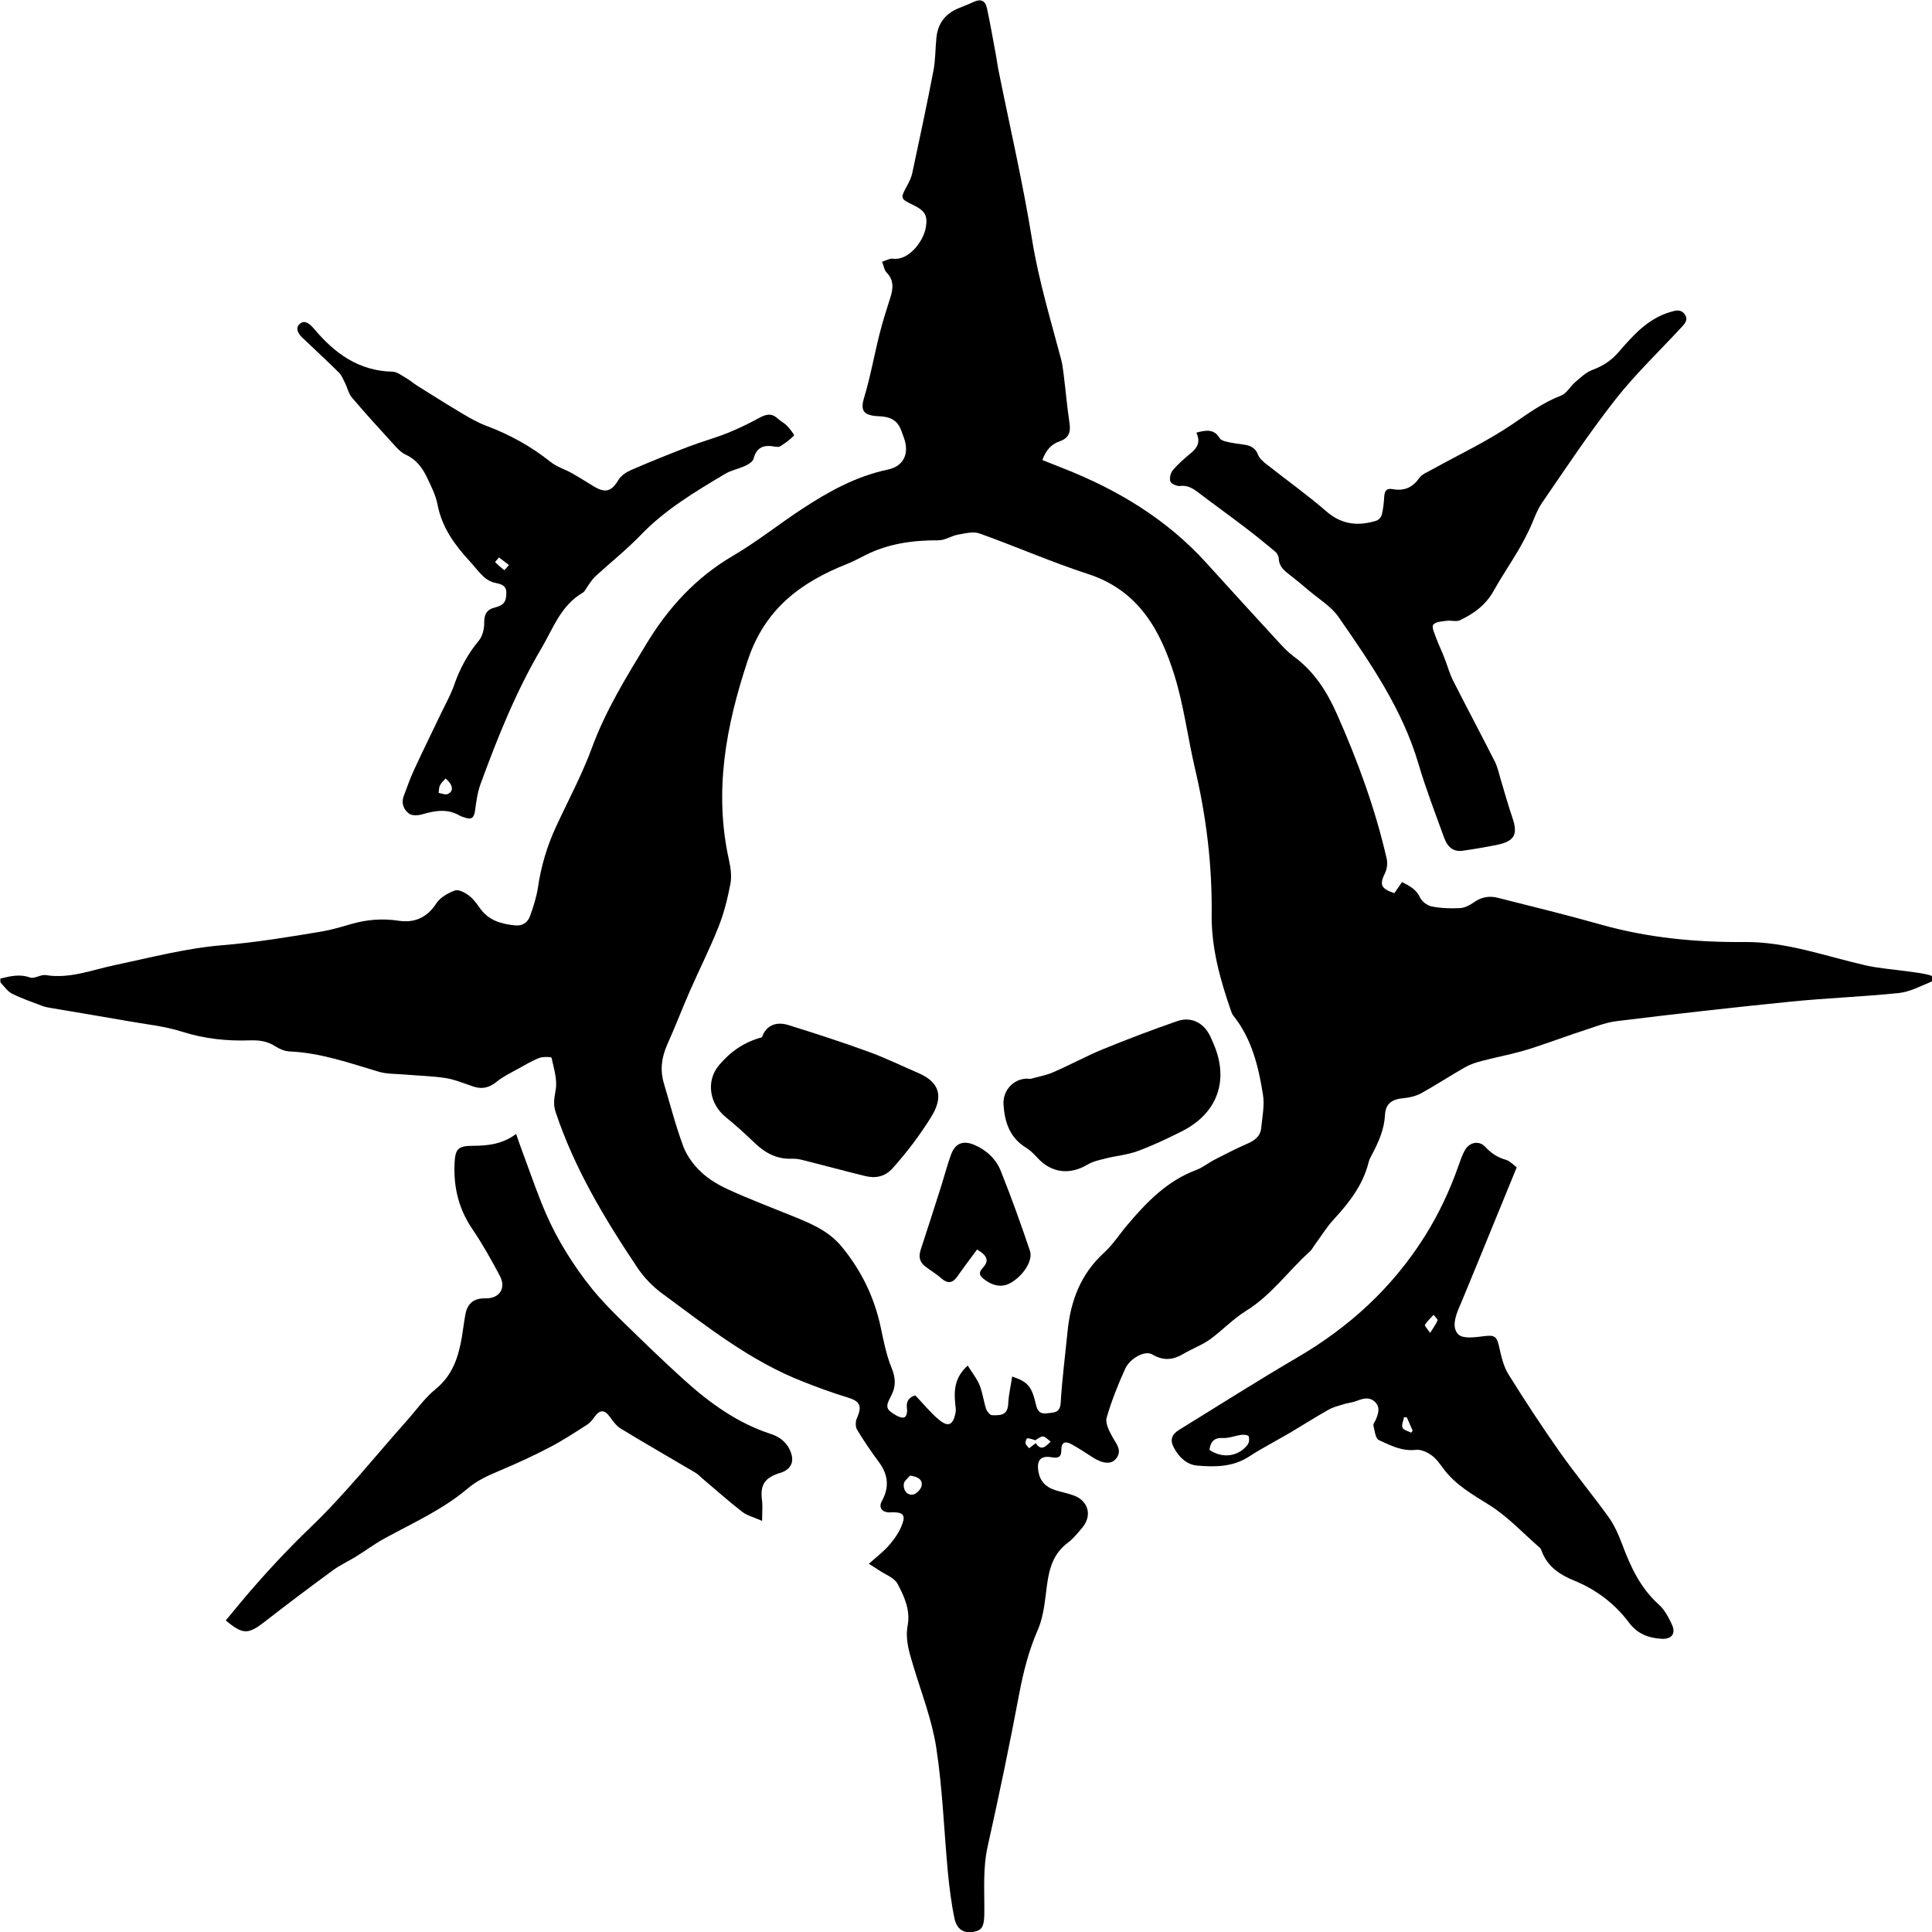
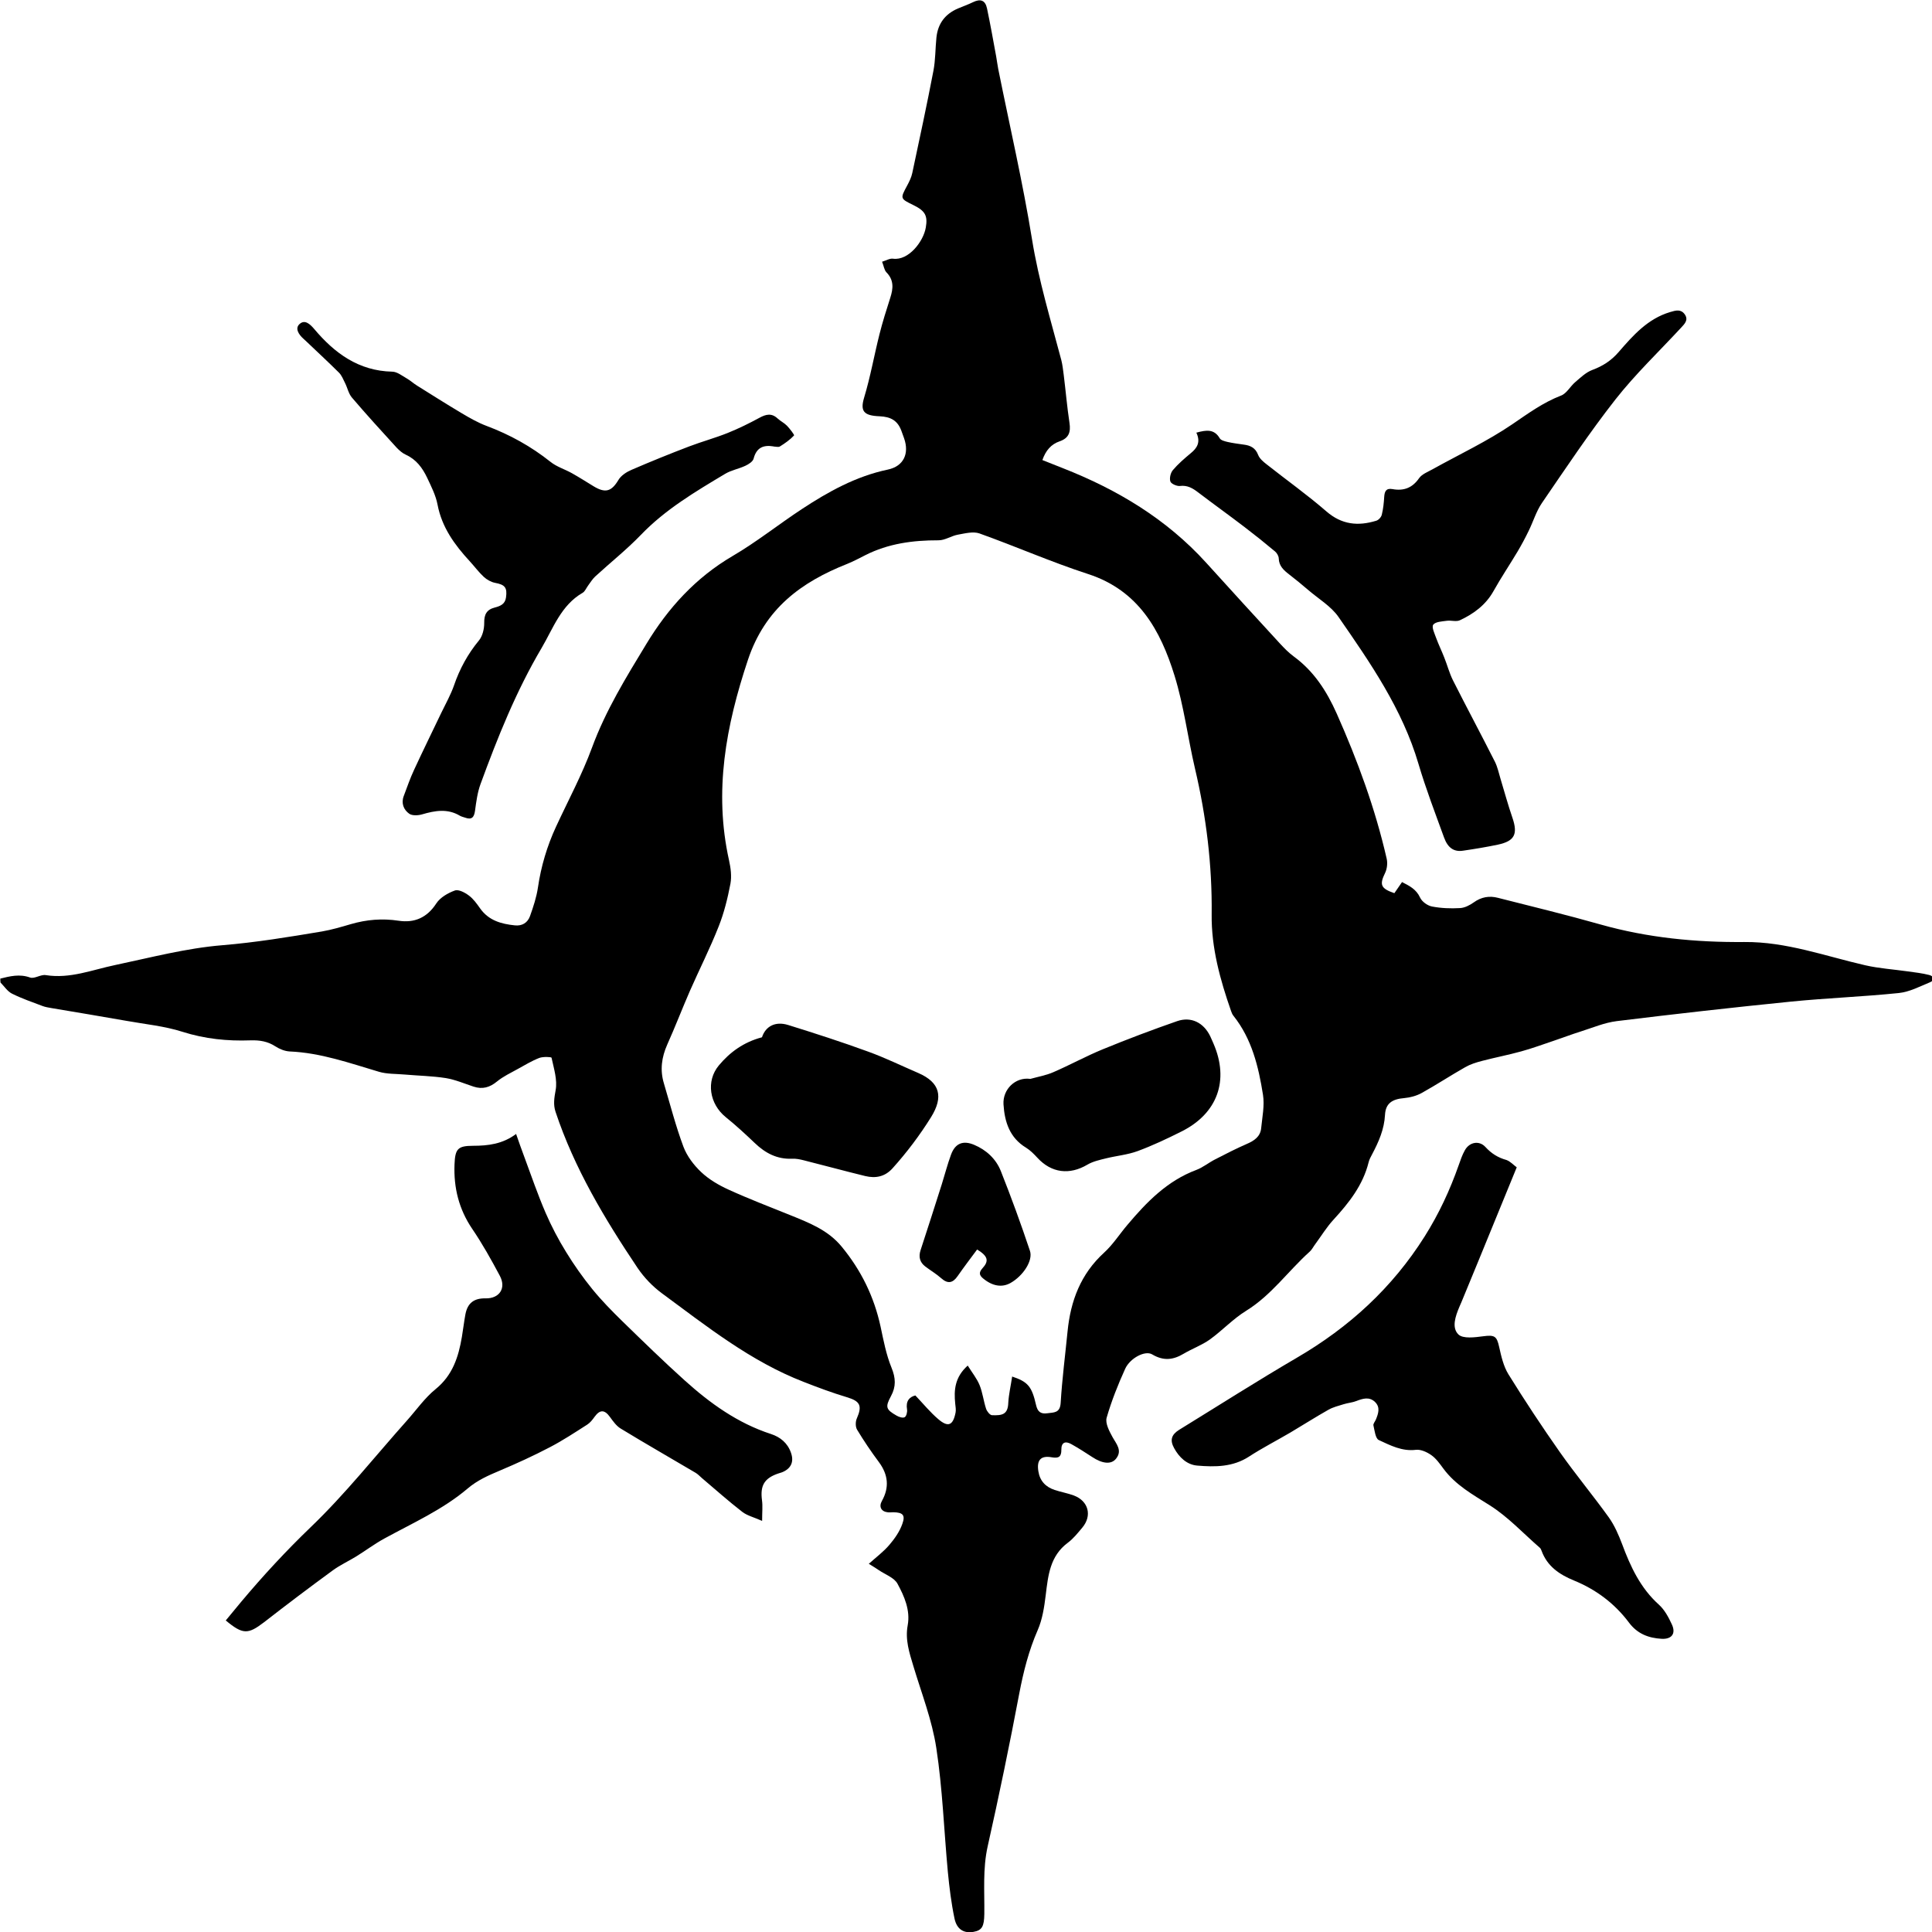
- <svg xmlns="http://www.w3.org/2000/svg" version="1.1" width="300" height="300" viewBox="0 0 300 300">
-   <path d="M0 151.969c1.538-0.384 3.038-0.769 4.678-0.178 0.684 0.234 1.65-0.506 2.428-0.375 3.778 0.6 7.209-0.825 10.781-1.566 5.522-1.162 11.025-2.616 16.613-3.075 5.222-0.431 10.341-1.275 15.487-2.137 1.519-0.263 3.009-0.703 4.509-1.144 2.428-0.703 4.856-0.909 7.388-0.525 2.456 0.375 4.425-0.459 5.869-2.691 0.6-0.919 1.8-1.613 2.869-1.997 0.572-0.216 1.566 0.309 2.175 0.769 0.703 0.516 1.247 1.284 1.763 2.016 1.331 1.875 3.272 2.409 5.391 2.625 1.144 0.122 1.978-0.422 2.344-1.425 0.516-1.444 1.013-2.944 1.237-4.463 0.478-3.281 1.416-6.412 2.803-9.422 1.894-4.097 4.050-8.091 5.597-12.309 2.119-5.756 5.287-10.894 8.428-16.069 3.375-5.578 7.65-10.294 13.388-13.659 3.722-2.175 7.116-4.894 10.734-7.275 4.134-2.719 8.428-5.109 13.369-6.15 2.475-0.516 3.375-2.494 2.531-4.875-0.141-0.403-0.281-0.797-0.431-1.191-0.591-1.566-1.659-2.138-3.356-2.213-2.475-0.094-3.056-0.787-2.409-2.916 0.975-3.225 1.556-6.563 2.381-9.834 0.478-1.903 1.078-3.787 1.678-5.663 0.459-1.425 0.581-2.728-0.591-3.928-0.356-0.366-0.422-1.003-0.684-1.659 0.656-0.197 1.209-0.544 1.697-0.469 2.428 0.328 4.734-2.691 5.091-4.847 0.319-1.828-0.103-2.578-1.894-3.459-2.109-1.031-2.091-1.022-1.003-3.047 0.328-0.609 0.656-1.275 0.797-1.95 1.125-5.288 2.269-10.566 3.281-15.863 0.328-1.697 0.291-3.459 0.469-5.184 0.225-2.156 1.35-3.656 3.356-4.509 0.778-0.328 1.575-0.609 2.325-0.975 1.162-0.563 1.903-0.309 2.175 0.975 0.525 2.484 0.966 4.978 1.425 7.472 0.122 0.647 0.188 1.303 0.319 1.941 1.772 8.822 3.816 17.606 5.25 26.475 1.031 6.375 2.897 12.497 4.537 18.694 0.197 0.769 0.281 1.575 0.384 2.362 0.309 2.475 0.516 4.95 0.891 7.416 0.216 1.425-0.094 2.362-1.538 2.859-1.322 0.45-2.156 1.434-2.672 2.906 1.097 0.431 2.128 0.844 3.169 1.256 8.475 3.328 16.106 7.894 22.284 14.709 3.787 4.181 7.584 8.344 11.409 12.497 0.675 0.731 1.369 1.444 2.156 2.025 3.141 2.297 5.128 5.381 6.694 8.897 3.234 7.275 5.962 14.709 7.744 22.481 0.169 0.703 0.075 1.613-0.244 2.259-0.881 1.809-0.694 2.4 1.444 3.131 0.366-0.525 0.75-1.097 1.191-1.725 1.153 0.591 2.203 1.106 2.803 2.409 0.291 0.637 1.153 1.256 1.856 1.387 1.416 0.272 2.906 0.328 4.35 0.244 0.731-0.037 1.519-0.45 2.138-0.891 1.162-0.834 2.409-1.050 3.741-0.703 5.316 1.35 10.659 2.644 15.947 4.144 7.303 2.063 14.766 2.784 22.322 2.719 6.506-0.056 12.544 2.184 18.759 3.609 2.175 0.497 4.425 0.638 6.647 0.956 1.106 0.15 2.222 0.281 3.291 0.553 0.741 0.188 0.956 0.787 0.141 1.125-1.584 0.656-3.197 1.509-4.856 1.678-5.569 0.572-11.166 0.778-16.734 1.331-9.028 0.909-18.038 1.922-27.038 3.028-1.922 0.234-3.778 1.031-5.644 1.622-1.387 0.431-2.738 0.956-4.116 1.416-1.697 0.563-3.366 1.191-5.081 1.659-2.025 0.562-4.097 0.956-6.131 1.491-0.891 0.234-1.8 0.516-2.597 0.975-2.278 1.294-4.472 2.738-6.769 4.013-0.787 0.431-1.762 0.694-2.672 0.778-1.856 0.15-2.906 0.797-3 2.597-0.122 2.259-0.975 4.181-1.988 6.103-0.216 0.412-0.459 0.834-0.562 1.284-0.881 3.544-3.047 6.281-5.456 8.906-1.069 1.162-1.903 2.541-2.85 3.825-0.281 0.375-0.497 0.825-0.834 1.125-3.338 3-5.953 6.769-9.872 9.188-2.025 1.247-3.694 3.056-5.644 4.463-1.238 0.881-2.728 1.416-4.059 2.203-1.631 0.975-3.131 1.153-4.894 0.103-1.106-0.656-3.431 0.591-4.181 2.222-1.125 2.475-2.138 5.025-2.887 7.622-0.234 0.844 0.403 2.063 0.891 2.953 0.609 1.116 1.603 2.119 0.562 3.412-0.75 0.928-2.128 0.769-3.694-0.272-1.059-0.694-2.128-1.378-3.234-1.997-0.928-0.525-1.575-0.291-1.556 0.881 0.009 1.078-0.412 1.35-1.481 1.162-1.716-0.309-2.362 0.431-2.091 2.156 0.234 1.509 1.125 2.447 2.541 2.916 0.975 0.328 2.016 0.497 2.981 0.862 2.278 0.862 2.859 3.141 1.294 4.997-0.694 0.825-1.387 1.706-2.25 2.344-2.766 2.062-3.047 5.072-3.422 8.128-0.225 1.847-0.516 3.769-1.247 5.437-1.387 3.178-2.213 6.45-2.859 9.834-1.491 7.931-3.141 15.834-4.903 23.719-0.787 3.516-0.478 7.012-0.525 10.528-0.028 1.922-0.356 2.531-1.669 2.766-1.491 0.263-2.597-0.356-2.963-2.081-0.497-2.381-0.797-4.809-1.031-7.228-0.6-6.413-0.816-12.881-1.791-19.238-0.656-4.322-2.297-8.503-3.563-12.722-0.628-2.081-1.294-4.087-0.881-6.328 0.431-2.344-0.525-4.509-1.584-6.459-0.516-0.956-1.922-1.434-2.916-2.119-0.459-0.319-0.938-0.6-1.538-0.975 1.153-1.031 2.297-1.884 3.197-2.944 0.825-0.966 1.603-2.081 2.016-3.272 0.497-1.378 0.047-1.762-1.416-1.791-0.281 0-0.563 0.047-0.844 0.009-1.031-0.103-1.425-0.872-0.919-1.762 1.181-2.109 0.975-4.088-0.469-6.037-1.2-1.622-2.344-3.291-3.384-5.025-0.272-0.45-0.262-1.275-0.037-1.762 0.863-1.969 0.506-2.672-1.537-3.281-2.278-0.684-4.519-1.519-6.741-2.391-8.203-3.178-15-8.597-21.975-13.734-1.444-1.069-2.784-2.447-3.787-3.938-5.109-7.622-9.825-15.469-12.75-24.263-0.375-1.144-0.197-2.166 0.019-3.366 0.291-1.584-0.281-3.366-0.637-5.025-0.019-0.131-1.331-0.197-1.922 0.038-1.153 0.45-2.231 1.106-3.319 1.706-1.097 0.609-2.259 1.153-3.225 1.941-1.125 0.928-2.259 1.256-3.647 0.797-1.425-0.469-2.831-1.078-4.303-1.322-2.109-0.328-4.275-0.366-6.413-0.553-1.341-0.122-2.728-0.056-3.984-0.431-4.556-1.35-9.028-2.944-13.837-3.15-0.75-0.037-1.575-0.366-2.222-0.787-1.209-0.787-2.456-0.984-3.881-0.938-3.581 0.131-7.088-0.225-10.566-1.331-2.784-0.891-5.775-1.172-8.681-1.697-3.881-0.684-7.781-1.331-11.672-1.987-0.459-0.084-0.928-0.15-1.369-0.319-1.603-0.609-3.234-1.162-4.763-1.931-0.694-0.356-1.181-1.125-1.762-1.716-0.028-0.225-0.028-0.413-0.028-0.6zM157.144 213.741c2.456 0.816 3.075 1.528 3.731 4.416 0.234 1.031 0.703 1.444 1.753 1.294 1.013-0.141 1.978-0.009 2.072-1.613 0.225-3.703 0.703-7.387 1.069-11.091 0.469-4.744 2.034-8.916 5.672-12.234 1.378-1.256 2.409-2.888 3.628-4.322 2.991-3.544 6.178-6.834 10.688-8.522 1.031-0.384 1.941-1.144 2.944-1.65 1.622-0.834 3.244-1.669 4.903-2.391 1.162-0.497 2.109-1.144 2.231-2.456 0.169-1.716 0.544-3.506 0.281-5.175-0.694-4.369-1.725-8.672-4.584-12.262-0.178-0.216-0.281-0.478-0.375-0.75-1.697-4.856-3.075-9.834-3.009-14.991 0.084-7.669-0.834-15.188-2.588-22.641-1.125-4.8-1.725-9.741-3.178-14.437-2.184-7.059-5.597-13.237-13.416-15.778-5.709-1.856-11.222-4.284-16.884-6.309-0.975-0.337-2.25 0-3.356 0.197-1.022 0.187-1.997 0.881-3 0.872-3.966-0.009-7.781 0.497-11.353 2.306-0.919 0.469-1.838 0.956-2.784 1.341-7.2 2.85-12.788 6.956-15.45 14.916-3.422 10.256-5.316 20.428-2.934 31.134 0.263 1.181 0.431 2.475 0.216 3.628-0.431 2.25-0.984 4.519-1.828 6.638-1.341 3.403-3 6.675-4.472 10.022-1.2 2.756-2.278 5.569-3.506 8.306-0.881 1.978-1.153 3.966-0.525 6.037 0.975 3.281 1.837 6.628 3.028 9.825 0.553 1.472 1.613 2.869 2.766 3.956 1.209 1.144 2.728 2.025 4.247 2.719 3.122 1.425 6.319 2.644 9.497 3.928 2.963 1.2 5.934 2.325 8.072 4.931 3.028 3.675 5.034 7.781 6.037 12.422 0.459 2.156 0.872 4.35 1.697 6.366 0.656 1.603 0.722 2.934-0.084 4.416-0.919 1.697-0.787 2.081 0.872 3.028 0.366 0.216 0.975 0.412 1.256 0.244 0.272-0.15 0.431-0.816 0.366-1.209-0.216-1.303 0.366-1.941 1.294-2.166 1.256 1.322 2.306 2.616 3.553 3.675 1.537 1.322 2.297 0.984 2.691-1.022 0.084-0.431-0.009-0.919-0.056-1.378-0.216-2.109-0.075-4.106 1.941-5.916 0.694 1.116 1.434 2.025 1.847 3.047 0.469 1.162 0.609 2.456 1.003 3.656 0.131 0.403 0.591 0.984 0.919 1.003 1.556 0.056 2.475-0.075 2.531-1.95 0.075-1.294 0.384-2.597 0.6-4.050zM141.309 229.134c-0.338 0.422-0.909 0.816-0.966 1.275-0.103 0.919 0.422 1.772 1.388 1.678 0.516-0.047 1.284-0.834 1.378-1.378 0.169-0.909-0.525-1.416-1.8-1.575zM160.791 223.641c-0.469-0.131-0.872-0.291-1.275-0.309-0.094 0-0.319 0.516-0.272 0.769 0.047 0.272 0.338 0.497 0.553 0.787 0.366-0.281 0.656-0.506 1.031-0.797 0.909 1.35 1.575 0.431 2.316-0.216-1.172-1.050-1.172-1.050-2.362-0.234z" />
-   <path d="M35.072 251.606c0.825-1.003 1.584-1.931 2.363-2.859 3.413-4.069 6.994-7.941 10.837-11.634 5.344-5.128 9.975-10.988 14.916-16.528 1.472-1.65 2.766-3.516 4.463-4.894 2.634-2.138 3.544-4.987 4.069-8.091 0.197-1.153 0.328-2.325 0.544-3.488 0.328-1.772 1.331-2.541 3.15-2.503 2.128 0.038 3.225-1.575 2.203-3.497-1.322-2.484-2.709-4.969-4.284-7.284-2.072-3.056-2.897-6.375-2.756-10.013 0.094-2.438 0.516-2.887 2.869-2.897 2.344 0 4.603-0.272 6.694-1.838 0.459 1.303 0.844 2.438 1.275 3.562 1.078 2.906 2.081 5.85 3.309 8.691 0.909 2.109 1.987 4.144 3.187 6.094 1.228 1.997 2.588 3.938 4.069 5.756 1.444 1.772 3.056 3.412 4.697 5.016 3.169 3.084 6.328 6.169 9.609 9.122 3.966 3.581 8.269 6.675 13.434 8.353 1.434 0.469 2.569 1.387 3.094 2.887 0.516 1.425 0.019 2.494-1.378 3.056-0.216 0.084-0.45 0.131-0.675 0.216-2.109 0.741-2.737 1.884-2.438 4.134 0.122 0.891 0.019 1.809 0.019 3.197-1.294-0.572-2.316-0.816-3.075-1.397-2.156-1.669-4.191-3.488-6.272-5.25-0.319-0.272-0.609-0.6-0.975-0.816-3.881-2.297-7.791-4.528-11.634-6.872-0.684-0.412-1.2-1.153-1.678-1.809-0.834-1.153-1.556-1.162-2.391-0.009-0.319 0.45-0.684 0.919-1.144 1.209-1.894 1.209-3.778 2.456-5.775 3.497-2.541 1.331-5.166 2.531-7.809 3.647-1.781 0.75-3.469 1.491-4.987 2.784-3.862 3.272-8.494 5.334-12.9 7.744-1.519 0.825-2.906 1.875-4.378 2.784-1.2 0.741-2.494 1.331-3.628 2.156-3.6 2.634-7.163 5.316-10.687 8.063-2.494 1.903-3.291 1.95-5.963-0.281z" />
-   <path d="M185.775 67.181c1.519-0.412 2.756-0.609 3.628 0.881 0.188 0.319 0.778 0.459 1.209 0.563 0.825 0.188 1.669 0.291 2.503 0.412 1.050 0.131 1.828 0.497 2.25 1.603 0.216 0.563 0.787 1.050 1.294 1.444 3.094 2.447 6.328 4.744 9.309 7.331 2.391 2.072 4.922 2.306 7.734 1.444 0.366-0.103 0.778-0.563 0.863-0.938 0.225-0.909 0.319-1.847 0.375-2.775 0.056-0.834 0.291-1.378 1.275-1.2 1.744 0.319 3.084-0.169 4.144-1.697 0.45-0.638 1.35-0.966 2.081-1.378 4.144-2.306 8.475-4.331 12.375-6.984 2.456-1.669 4.781-3.384 7.584-4.462 0.872-0.328 1.425-1.434 2.203-2.091 0.825-0.703 1.659-1.519 2.644-1.884 1.631-0.609 2.916-1.425 4.097-2.784 2.231-2.578 4.519-5.184 8.016-6.216 0.881-0.262 1.659-0.478 2.259 0.375 0.6 0.872-0.038 1.472-0.591 2.072-3.422 3.694-7.087 7.191-10.181 11.128-4.059 5.175-7.706 10.669-11.428 16.097-0.881 1.294-1.341 2.878-2.044 4.303-0.525 1.097-1.106 2.166-1.725 3.216-1.228 2.063-2.569 4.050-3.731 6.131-1.209 2.166-3.075 3.534-5.222 4.538-0.562 0.272-1.369-0.009-2.034 0.084-0.741 0.103-1.762 0.141-2.109 0.609-0.281 0.384 0.216 1.388 0.459 2.081 0.375 1.022 0.863 2.016 1.256 3.028 0.469 1.163 0.787 2.409 1.35 3.534 2.138 4.237 4.378 8.409 6.516 12.647 0.412 0.825 0.6 1.763 0.872 2.663 0.609 2.016 1.162 4.050 1.847 6.038 0.862 2.531 0.338 3.609-2.259 4.162-1.791 0.375-3.6 0.675-5.409 0.938-1.397 0.216-2.362-0.412-2.953-2.044-1.378-3.797-2.831-7.575-3.975-11.447-2.503-8.503-7.463-15.656-12.413-22.8-1.162-1.678-3.122-2.822-4.716-4.2-0.966-0.825-1.941-1.631-2.953-2.409-0.834-0.647-1.575-1.294-1.612-2.484-0.009-0.366-0.281-0.834-0.572-1.078-1.556-1.294-3.122-2.569-4.734-3.788-2.391-1.828-4.838-3.581-7.228-5.4-0.844-0.647-1.659-1.125-2.813-0.984-0.478 0.056-1.35-0.328-1.481-0.694-0.169-0.506 0.028-1.341 0.384-1.763 0.816-0.966 1.791-1.8 2.766-2.616 1.031-0.825 1.566-1.753 0.891-3.188z" />
-   <path d="M235.519 181.256c-1.997 4.894-3.956 9.656-5.906 14.428-0.891 2.175-1.791 4.341-2.681 6.506-0.103 0.262-0.234 0.516-0.338 0.778-0.6 1.425-1.209 3.197-0.131 4.247 0.722 0.694 2.55 0.45 3.834 0.281 1.791-0.234 2.119-0.038 2.494 1.669 0.319 1.444 0.675 2.991 1.434 4.228 2.55 4.106 5.213 8.147 7.988 12.094 2.428 3.45 5.137 6.703 7.603 10.134 0.881 1.238 1.519 2.709 2.063 4.144 1.303 3.516 2.85 6.834 5.719 9.412 0.872 0.787 1.491 1.941 1.997 3.038 0.684 1.444-0.009 2.344-1.575 2.259-2.063-0.122-3.778-0.778-5.091-2.541-2.213-2.953-5.109-5.119-8.531-6.516-2.259-0.928-4.144-2.203-5.025-4.613-0.056-0.178-0.15-0.366-0.281-0.478-2.569-2.231-4.922-4.791-7.762-6.581-2.644-1.669-5.316-3.141-7.209-5.709-0.553-0.75-1.125-1.566-1.875-2.091-0.675-0.469-1.622-0.909-2.391-0.816-2.156 0.262-3.966-0.694-5.756-1.519-0.525-0.244-0.647-1.472-0.834-2.278-0.056-0.244 0.244-0.591 0.375-0.891 0.384-0.938 0.731-1.922-0.141-2.756-0.891-0.844-1.894-0.516-2.897-0.131-0.628 0.244-1.331 0.291-1.978 0.497-0.787 0.244-1.622 0.45-2.325 0.844-1.997 1.125-3.928 2.363-5.906 3.534-2.138 1.256-4.369 2.4-6.45 3.75-2.503 1.631-5.269 1.631-8.034 1.397-1.603-0.131-2.813-1.275-3.591-2.709-0.684-1.238-0.431-2.091 0.787-2.85 6.084-3.741 12.103-7.584 18.281-11.194 8.119-4.734 14.803-10.847 19.838-18.834 2.203-3.497 3.909-7.162 5.269-11.025 0.281-0.797 0.553-1.613 0.966-2.344 0.703-1.284 2.222-1.575 3.197-0.516 0.928 1.013 1.95 1.659 3.281 2.025 0.609 0.225 1.162 0.844 1.575 1.125zM187.8 225.131c1.987 1.397 4.556 1.059 5.944-0.825 0.234-0.319 0.281-0.909 0.15-1.275-0.075-0.197-0.741-0.281-1.106-0.234-0.975 0.131-1.941 0.544-2.897 0.497-1.444-0.075-1.922 0.647-2.091 1.838zM222.066 206.981c0.525-0.862 0.938-1.369 1.144-1.95 0.075-0.188-0.384-0.562-0.609-0.862-0.459 0.506-0.975 0.975-1.341 1.556-0.084 0.122 0.356 0.591 0.816 1.256zM218.447 220.087c-0.141-0.009-0.281-0.028-0.431-0.028-0.103 0.553-0.413 1.2-0.234 1.631 0.15 0.375 0.872 0.525 1.341 0.778 0.084-0.103 0.15-0.197 0.234-0.309-0.309-0.694-0.6-1.387-0.909-2.081z" />
-   <path d="M120.122 69.319c-1.622-0.272-2.672 0.216-3.103 1.903-0.122 0.459-0.778 0.872-1.284 1.106-1.013 0.478-2.175 0.675-3.131 1.247-4.641 2.775-9.281 5.522-13.097 9.488-2.213 2.297-4.734 4.294-7.088 6.459-0.431 0.403-0.75 0.928-1.106 1.416-0.281 0.375-0.469 0.891-0.834 1.106-3.366 1.941-4.566 5.494-6.375 8.569-3.956 6.694-6.834 13.884-9.497 21.159-0.469 1.294-0.656 2.719-0.844 4.106-0.141 1.059-0.525 1.463-1.566 1.078-0.263-0.094-0.553-0.15-0.787-0.291-1.922-1.144-3.862-0.797-5.85-0.216-0.628 0.187-1.556 0.234-2.016-0.094-0.862-0.609-1.284-1.631-0.844-2.766 0.516-1.369 0.984-2.737 1.603-4.059 1.378-2.981 2.831-5.934 4.247-8.897 0.675-1.397 1.444-2.756 1.95-4.209 0.881-2.569 2.138-4.875 3.872-6.975 0.563-0.684 0.825-1.8 0.816-2.719-0.019-1.303 0.366-2.063 1.631-2.391 0.834-0.216 1.613-0.506 1.753-1.566 0.216-1.537-0.169-1.987-1.697-2.269-0.628-0.122-1.284-0.497-1.753-0.928-0.787-0.731-1.434-1.612-2.166-2.409-2.353-2.55-4.341-5.269-5.016-8.812-0.272-1.444-0.984-2.831-1.622-4.191-0.722-1.509-1.678-2.813-3.281-3.544-0.544-0.244-1.031-0.675-1.444-1.106-2.344-2.569-4.697-5.137-6.956-7.791-0.516-0.609-0.684-1.509-1.059-2.25-0.281-0.563-0.525-1.209-0.966-1.631-1.631-1.622-3.328-3.187-4.997-4.781-0.178-0.169-0.337-0.319-0.516-0.478-0.722-0.647-1.341-1.603-0.572-2.278 0.788-0.703 1.566-0.047 2.278 0.797 3.15 3.741 6.891 6.497 12.094 6.609 0.769 0.009 1.538 0.637 2.259 1.050 0.563 0.319 1.050 0.778 1.613 1.125 2.297 1.434 4.584 2.887 6.919 4.275 1.247 0.741 2.522 1.472 3.872 1.978 3.6 1.35 6.891 3.169 9.909 5.569 0.966 0.778 2.231 1.153 3.338 1.772 1.144 0.647 2.259 1.35 3.375 2.034 1.838 1.116 2.784 0.787 3.844-0.984 0.403-0.684 1.247-1.237 2.016-1.566 2.963-1.284 5.962-2.494 8.981-3.647 1.969-0.75 4.013-1.303 5.981-2.091 1.697-0.684 3.337-1.491 4.941-2.363 1.022-0.553 1.884-0.741 2.803 0.122 0.45 0.412 1.022 0.684 1.444 1.116 0.45 0.469 1.191 1.434 1.106 1.519-0.638 0.675-1.425 1.228-2.213 1.716-0.272 0.131-0.675 0-0.966 0zM69.188 120.881c-0.291 0.338-0.656 0.656-0.862 1.059-0.178 0.337-0.15 0.778-0.225 1.181 0.459 0.075 1.003 0.328 1.378 0.188 1.012-0.403 0.919-1.416-0.291-2.428zM77.466 86.559c-0.197 0.244-0.403 0.478-0.6 0.731 0.469 0.422 0.928 0.862 1.444 1.237 0.037 0.019 0.469-0.506 0.722-0.788-0.516-0.403-1.031-0.787-1.566-1.181z" />
-   <path d="M118.322 161.063c0.553-1.697 2.063-2.522 4.059-1.903 4.163 1.294 8.316 2.634 12.422 4.134 2.644 0.956 5.184 2.203 7.781 3.319 3.403 1.472 3.938 3.722 1.988 6.862-1.763 2.831-3.75 5.456-5.981 7.941-1.191 1.322-2.644 1.584-4.237 1.2-3.197-0.778-6.366-1.65-9.553-2.447-0.591-0.15-1.2-0.272-1.8-0.244-2.325 0.103-4.162-0.863-5.803-2.438-1.463-1.397-2.953-2.766-4.519-4.031-2.503-2.034-3.094-5.569-1.059-8.016 1.725-2.072 3.881-3.628 6.694-4.369z" />
-   <path d="M159.947 167.541c1.209-0.338 2.475-0.553 3.609-1.050 2.588-1.116 5.063-2.484 7.669-3.553 3.816-1.566 7.688-3.028 11.569-4.378 2.175-0.75 4.106 0.244 5.119 2.325 0.187 0.375 0.338 0.778 0.516 1.162 2.475 5.709 0.628 10.856-4.969 13.65-2.222 1.116-4.481 2.184-6.816 3.047-1.556 0.572-3.272 0.722-4.903 1.125-0.984 0.244-2.025 0.469-2.887 0.975-2.784 1.65-5.588 1.303-7.762-1.059-0.544-0.591-1.116-1.172-1.772-1.575-2.541-1.537-3.328-4.012-3.497-6.722-0.141-2.353 1.856-4.256 4.116-3.966z" />
-   <path d="M151.725 194.025c-1.050 1.416-2.072 2.756-3.028 4.134-0.75 1.078-1.519 1.238-2.541 0.328-0.769-0.684-1.669-1.209-2.494-1.838-0.834-0.647-1.050-1.481-0.722-2.503 1.116-3.422 2.222-6.844 3.309-10.284 0.478-1.519 0.872-3.075 1.425-4.566 0.647-1.762 1.856-2.259 3.591-1.528 1.894 0.797 3.384 2.184 4.134 4.050 1.631 4.087 3.131 8.241 4.528 12.403 0.516 1.528-1.059 3.891-3.009 4.997-1.331 0.75-2.831 0.497-4.284-0.722-0.572-0.478-0.656-0.909-0.103-1.528 1.078-1.172 0.891-1.903-0.797-2.944z" />
+ <svg xmlns="http://www.w3.org/2000/svg" xml:space="preserve" fill-rule="evenodd" stroke-linejoin="round" stroke-miterlimit="2" clip-rule="evenodd" viewBox="0 0 300 300">
+   <path fill-rule="nonzero" d="M0 151.969c1.538-.384 3.038-.769 4.678-.178.684.234 1.65-.506 2.428-.375 3.778.6 7.209-.825 10.781-1.566 5.522-1.162 11.025-2.616 16.613-3.075 5.222-.431 10.341-1.275 15.487-2.137 1.519-.263 3.009-.703 4.509-1.144 2.428-.703 4.856-.909 7.388-.525 2.456.375 4.425-.459 5.869-2.691.6-.919 1.8-1.613 2.869-1.997.572-.216 1.566.309 2.175.769.703.516 1.247 1.284 1.763 2.016 1.331 1.875 3.272 2.409 5.391 2.625 1.144.122 1.978-.422 2.344-1.425.516-1.444 1.013-2.944 1.237-4.463a34.1 34.1 0 0 1 2.803-9.422c1.894-4.097 4.05-8.091 5.597-12.309 2.119-5.756 5.287-10.894 8.428-16.069 3.375-5.578 7.65-10.294 13.388-13.659 3.722-2.175 7.116-4.894 10.734-7.275 4.134-2.719 8.428-5.109 13.369-6.15 2.475-.516 3.375-2.494 2.531-4.875a46 46 0 0 0-.431-1.191c-.591-1.566-1.659-2.138-3.356-2.213-2.475-.094-3.056-.787-2.409-2.916.975-3.225 1.556-6.563 2.381-9.834.478-1.903 1.078-3.787 1.678-5.663.459-1.425.581-2.728-.591-3.928-.356-.366-.422-1.003-.684-1.659.656-.197 1.209-.544 1.697-.469 2.428.328 4.734-2.691 5.091-4.847.319-1.828-.103-2.578-1.894-3.459-2.109-1.031-2.091-1.022-1.003-3.047.328-.609.656-1.275.797-1.95 1.125-5.288 2.269-10.566 3.281-15.863.328-1.697.291-3.459.469-5.184.225-2.156 1.35-3.656 3.356-4.509.778-.328 1.575-.609 2.325-.975 1.162-.563 1.903-.309 2.175.975.525 2.484.966 4.978 1.425 7.472.122.647.188 1.303.319 1.941 1.772 8.822 3.816 17.606 5.25 26.475 1.031 6.375 2.897 12.497 4.537 18.694.197.769.281 1.575.384 2.362.309 2.475.516 4.95.891 7.416.216 1.425-.094 2.362-1.538 2.859-1.322.45-2.156 1.434-2.672 2.906 1.097.431 2.128.844 3.169 1.256 8.475 3.328 16.106 7.894 22.284 14.709 3.787 4.181 7.584 8.344 11.409 12.497.675.731 1.369 1.444 2.156 2.025 3.141 2.297 5.128 5.381 6.694 8.897 3.234 7.275 5.962 14.709 7.744 22.481.169.703.075 1.613-.244 2.259-.881 1.809-.694 2.4 1.444 3.131.366-.525.75-1.097 1.191-1.725 1.153.591 2.203 1.106 2.803 2.409.291.637 1.153 1.256 1.856 1.387 1.416.272 2.906.328 4.35.244.731-.037 1.519-.45 2.138-.891 1.162-.834 2.409-1.05 3.741-.703 5.316 1.35 10.659 2.644 15.947 4.144 7.303 2.063 14.766 2.784 22.322 2.719 6.506-.056 12.544 2.184 18.759 3.609 2.175.497 4.425.638 6.647.956 1.106.15 2.222.281 3.291.553.741.188.956.787.141 1.125-1.584.656-3.197 1.509-4.856 1.678-5.569.572-11.166.778-16.734 1.331-9.028.909-18.038 1.922-27.038 3.028-1.922.234-3.778 1.031-5.644 1.622-1.387.431-2.738.956-4.116 1.416-1.697.563-3.366 1.191-5.081 1.659-2.025.562-4.097.956-6.131 1.491-.891.234-1.8.516-2.597.975-2.278 1.294-4.472 2.738-6.769 4.013-.787.431-1.762.694-2.672.778-1.856.15-2.906.797-3 2.597-.122 2.259-.975 4.181-1.988 6.103-.216.412-.459.834-.562 1.284-.881 3.544-3.047 6.281-5.456 8.906-1.069 1.162-1.903 2.541-2.85 3.825-.281.375-.497.825-.834 1.125-3.338 3-5.953 6.769-9.872 9.188-2.025 1.247-3.694 3.056-5.644 4.463-1.238.881-2.728 1.416-4.059 2.203-1.631.975-3.131 1.153-4.894.103-1.106-.656-3.431.591-4.181 2.222-1.125 2.475-2.138 5.025-2.887 7.622-.234.844.403 2.063.891 2.953.609 1.116 1.603 2.119.562 3.412-.75.928-2.128.769-3.694-.272-1.059-.694-2.128-1.378-3.234-1.997-.928-.525-1.575-.291-1.556.881.009 1.078-.412 1.35-1.481 1.162-1.716-.309-2.362.431-2.091 2.156.234 1.509 1.125 2.447 2.541 2.916.975.328 2.016.497 2.981.862 2.278.862 2.859 3.141 1.294 4.997-.694.825-1.387 1.706-2.25 2.344-2.766 2.062-3.047 5.072-3.422 8.128-.225 1.847-.516 3.769-1.247 5.437-1.387 3.178-2.213 6.45-2.859 9.834a712 712 0 0 1-4.903 23.719c-.787 3.516-.478 7.012-.525 10.528-.028 1.922-.356 2.531-1.669 2.766-1.491.263-2.597-.356-2.963-2.081-.497-2.381-.797-4.809-1.031-7.228-.6-6.413-.816-12.881-1.791-19.238-.656-4.322-2.297-8.503-3.563-12.722-.628-2.081-1.294-4.087-.881-6.328.431-2.344-.525-4.509-1.584-6.459-.516-.956-1.922-1.434-2.916-2.119-.459-.319-.938-.6-1.538-.975 1.153-1.031 2.297-1.884 3.197-2.944.825-.966 1.603-2.081 2.016-3.272.497-1.378.047-1.762-1.416-1.791-.281 0-.563.047-.844.009-1.031-.103-1.425-.872-.919-1.762 1.181-2.109.975-4.088-.469-6.037a63 63 0 0 1-3.384-5.025c-.272-.45-.262-1.275-.037-1.762.863-1.969.506-2.672-1.537-3.281-2.278-.684-4.519-1.519-6.741-2.391-8.203-3.178-15-8.597-21.975-13.734a16.4 16.4 0 0 1-3.787-3.938c-5.109-7.622-9.825-15.469-12.75-24.263-.375-1.144-.197-2.166.019-3.366.291-1.584-.281-3.366-.637-5.025-.019-.131-1.331-.197-1.922.038-1.153.45-2.231 1.106-3.319 1.706-1.097.609-2.259 1.153-3.225 1.941-1.125.928-2.259 1.256-3.647.797-1.425-.469-2.831-1.078-4.303-1.322-2.109-.328-4.275-.366-6.413-.553-1.341-.122-2.728-.056-3.984-.431-4.556-1.35-9.028-2.944-13.837-3.15-.75-.037-1.575-.366-2.222-.787-1.209-.787-2.456-.984-3.881-.938-3.581.131-7.088-.225-10.566-1.331-2.784-.891-5.775-1.172-8.681-1.697-3.881-.684-7.781-1.331-11.672-1.987-.459-.084-.928-.15-1.369-.319-1.603-.609-3.234-1.162-4.763-1.931-.694-.356-1.181-1.125-1.762-1.716-.028-.225-.028-.413-.028-.6zm157.144 61.772c2.456.816 3.075 1.528 3.731 4.416.234 1.031.703 1.444 1.753 1.294 1.013-.141 1.978-.009 2.072-1.613.225-3.703.703-7.387 1.069-11.091.469-4.744 2.034-8.916 5.672-12.234 1.378-1.256 2.409-2.888 3.628-4.322 2.991-3.544 6.178-6.834 10.688-8.522 1.031-.384 1.941-1.144 2.944-1.65 1.622-.834 3.244-1.669 4.903-2.391 1.162-.497 2.109-1.144 2.231-2.456.169-1.716.544-3.506.281-5.175-.694-4.369-1.725-8.672-4.584-12.262-.178-.216-.281-.478-.375-.75-1.697-4.856-3.075-9.834-3.009-14.991.084-7.669-.834-15.188-2.588-22.641-1.125-4.8-1.725-9.741-3.178-14.437-2.184-7.059-5.597-13.237-13.416-15.778-5.709-1.856-11.222-4.284-16.884-6.309-.975-.337-2.25 0-3.356.197-1.022.187-1.997.881-3 .872-3.966-.009-7.781.497-11.353 2.306-.919.469-1.838.956-2.784 1.341-7.2 2.85-12.788 6.956-15.45 14.916-3.422 10.256-5.316 20.428-2.934 31.134.263 1.181.431 2.475.216 3.628-.431 2.25-.984 4.519-1.828 6.638-1.341 3.403-3 6.675-4.472 10.022-1.2 2.756-2.278 5.569-3.506 8.306-.881 1.978-1.153 3.966-.525 6.037.975 3.281 1.837 6.628 3.028 9.825.553 1.472 1.613 2.869 2.766 3.956 1.209 1.144 2.728 2.025 4.247 2.719 3.122 1.425 6.319 2.644 9.497 3.928 2.963 1.2 5.934 2.325 8.072 4.931 3.028 3.675 5.034 7.781 6.037 12.422.459 2.156.872 4.35 1.697 6.366.656 1.603.722 2.934-.084 4.416-.919 1.697-.787 2.081.872 3.028.366.216.975.412 1.256.244.272-.15.431-.816.366-1.209-.216-1.303.366-1.941 1.294-2.166 1.256 1.322 2.306 2.616 3.553 3.675 1.537 1.322 2.297.984 2.691-1.022.084-.431-.009-.919-.056-1.378-.216-2.109-.075-4.106 1.941-5.916.694 1.116 1.434 2.025 1.847 3.047.469 1.162.609 2.456 1.003 3.656.131.403.591.984.919 1.003 1.556.056 2.475-.075 2.531-1.95.075-1.294.384-2.597.6-4.05z" />
+   <path fill-rule="nonzero" d="M35.072 251.606c.825-1.003 1.584-1.931 2.363-2.859 3.413-4.069 6.994-7.941 10.837-11.634 5.344-5.128 9.975-10.988 14.916-16.528 1.472-1.65 2.766-3.516 4.463-4.894 2.634-2.138 3.544-4.987 4.069-8.091.197-1.153.328-2.325.544-3.488.328-1.772 1.331-2.541 3.15-2.503 2.128.038 3.225-1.575 2.203-3.497-1.322-2.484-2.709-4.969-4.284-7.284-2.072-3.056-2.897-6.375-2.756-10.013.094-2.438.516-2.887 2.869-2.897 2.344 0 4.603-.272 6.694-1.838.459 1.303.844 2.438 1.275 3.562 1.078 2.906 2.081 5.85 3.309 8.691a47.6 47.6 0 0 0 3.187 6.094 53.5 53.5 0 0 0 4.069 5.756c1.444 1.772 3.056 3.412 4.697 5.016 3.169 3.084 6.328 6.169 9.609 9.122 3.966 3.581 8.269 6.675 13.434 8.353 1.434.469 2.569 1.387 3.094 2.887.516 1.425.019 2.494-1.378 3.056-.216.084-.45.131-.675.216-2.109.741-2.737 1.884-2.438 4.134.122.891.019 1.809.019 3.197-1.294-.572-2.316-.816-3.075-1.397-2.156-1.669-4.191-3.488-6.272-5.25-.319-.272-.609-.6-.975-.816-3.881-2.297-7.791-4.528-11.634-6.872-.684-.412-1.2-1.153-1.678-1.809-.834-1.153-1.556-1.162-2.391-.009-.319.45-.684.919-1.144 1.209-1.894 1.209-3.778 2.456-5.775 3.497-2.541 1.331-5.166 2.531-7.809 3.647-1.781.75-3.469 1.491-4.987 2.784-3.862 3.272-8.494 5.334-12.9 7.744-1.519.825-2.906 1.875-4.378 2.784-1.2.741-2.494 1.331-3.628 2.156a439 439 0 0 0-10.687 8.063c-2.494 1.903-3.291 1.95-5.963-.281zM185.775 67.181c1.519-.412 2.756-.609 3.628.881.188.319.778.459 1.209.563.825.188 1.669.291 2.503.412 1.05.131 1.828.497 2.25 1.603.216.563.787 1.05 1.294 1.444 3.094 2.447 6.328 4.744 9.309 7.331 2.391 2.072 4.922 2.306 7.734 1.444.366-.103.778-.563.863-.938.225-.909.319-1.847.375-2.775.056-.834.291-1.378 1.275-1.2 1.744.319 3.084-.169 4.144-1.697.45-.638 1.35-.966 2.081-1.378 4.144-2.306 8.475-4.331 12.375-6.984 2.456-1.669 4.781-3.384 7.584-4.462.872-.328 1.425-1.434 2.203-2.091.825-.703 1.659-1.519 2.644-1.884 1.631-.609 2.916-1.425 4.097-2.784 2.231-2.578 4.519-5.184 8.016-6.216.881-.262 1.659-.478 2.259.375.6.872-.038 1.472-.591 2.072-3.422 3.694-7.087 7.191-10.181 11.128-4.059 5.175-7.706 10.669-11.428 16.097-.881 1.294-1.341 2.878-2.044 4.303a42 42 0 0 1-1.725 3.216c-1.228 2.063-2.569 4.05-3.731 6.131-1.209 2.166-3.075 3.534-5.222 4.538-.562.272-1.369-.009-2.034.084-.741.103-1.762.141-2.109.609-.281.384.216 1.388.459 2.081.375 1.022.863 2.016 1.256 3.028.469 1.163.787 2.409 1.35 3.534 2.138 4.237 4.378 8.409 6.516 12.647.412.825.6 1.763.872 2.663.609 2.016 1.162 4.05 1.847 6.038.862 2.531.338 3.609-2.259 4.162-1.791.375-3.6.675-5.409.938-1.397.216-2.362-.412-2.953-2.044-1.378-3.797-2.831-7.575-3.975-11.447-2.503-8.503-7.463-15.656-12.413-22.8-1.162-1.678-3.122-2.822-4.716-4.2a74 74 0 0 0-2.953-2.409c-.834-.647-1.575-1.294-1.612-2.484-.009-.366-.281-.834-.572-1.078a131 131 0 0 0-4.734-3.788c-2.391-1.828-4.838-3.581-7.228-5.4-.844-.647-1.659-1.125-2.813-.984-.478.056-1.35-.328-1.481-.694-.169-.506.028-1.341.384-1.763.816-.966 1.791-1.8 2.766-2.616 1.031-.825 1.566-1.753.891-3.188zM235.519 181.256c-1.997 4.894-3.956 9.656-5.906 14.428-.891 2.175-1.791 4.341-2.681 6.506-.103.262-.234.516-.338.778-.6 1.425-1.209 3.197-.131 4.247.722.694 2.55.45 3.834.281 1.791-.234 2.119-.038 2.494 1.669.319 1.444.675 2.991 1.434 4.228a254 254 0 0 0 7.988 12.094c2.428 3.45 5.137 6.703 7.603 10.134.881 1.238 1.519 2.709 2.063 4.144 1.303 3.516 2.85 6.834 5.719 9.412.872.787 1.491 1.941 1.997 3.038.684 1.444-.009 2.344-1.575 2.259-2.063-.122-3.778-.778-5.091-2.541-2.213-2.953-5.109-5.119-8.531-6.516-2.259-.928-4.144-2.203-5.025-4.613-.056-.178-.15-.366-.281-.478-2.569-2.231-4.922-4.791-7.762-6.581-2.644-1.669-5.316-3.141-7.209-5.709-.553-.75-1.125-1.566-1.875-2.091-.675-.469-1.622-.909-2.391-.816-2.156.262-3.966-.694-5.756-1.519-.525-.244-.647-1.472-.834-2.278-.056-.244.244-.591.375-.891.384-.938.731-1.922-.141-2.756-.891-.844-1.894-.516-2.897-.131-.628.244-1.331.291-1.978.497-.787.244-1.622.45-2.325.844-1.997 1.125-3.928 2.363-5.906 3.534-2.138 1.256-4.369 2.4-6.45 3.75-2.503 1.631-5.269 1.631-8.034 1.397-1.603-.131-2.813-1.275-3.591-2.709-.684-1.238-.431-2.091.787-2.85 6.084-3.741 12.103-7.584 18.281-11.194 8.119-4.734 14.803-10.847 19.838-18.834 2.203-3.497 3.909-7.162 5.269-11.025.281-.797.553-1.613.966-2.344.703-1.284 2.222-1.575 3.197-.516.928 1.013 1.95 1.659 3.281 2.025.609.225 1.162.844 1.575 1.125zM120.122 69.319c-1.622-.272-2.672.216-3.103 1.903-.122.459-.778.872-1.284 1.106-1.013.478-2.175.675-3.131 1.247-4.641 2.775-9.281 5.522-13.097 9.488-2.213 2.297-4.734 4.294-7.088 6.459-.431.403-.75.928-1.106 1.416-.281.375-.469.891-.834 1.106-3.366 1.941-4.566 5.494-6.375 8.569-3.956 6.694-6.834 13.884-9.497 21.159-.469 1.294-.656 2.719-.844 4.106-.141 1.059-.525 1.463-1.566 1.078-.263-.094-.553-.15-.787-.291-1.922-1.144-3.862-.797-5.85-.216-.628.187-1.556.234-2.016-.094-.862-.609-1.284-1.631-.844-2.766.516-1.369.984-2.737 1.603-4.059 1.378-2.981 2.831-5.934 4.247-8.897.675-1.397 1.444-2.756 1.95-4.209.881-2.569 2.138-4.875 3.872-6.975.563-.684.825-1.8.816-2.719-.019-1.303.366-2.063 1.631-2.391.834-.216 1.613-.506 1.753-1.566.216-1.537-.169-1.987-1.697-2.269-.628-.122-1.284-.497-1.753-.928-.787-.731-1.434-1.612-2.166-2.409-2.353-2.55-4.341-5.269-5.016-8.812-.272-1.444-.984-2.831-1.622-4.191-.722-1.509-1.678-2.813-3.281-3.544-.544-.244-1.031-.675-1.444-1.106-2.344-2.569-4.697-5.137-6.956-7.791-.516-.609-.684-1.509-1.059-2.25-.281-.563-.525-1.209-.966-1.631-1.631-1.622-3.328-3.187-4.997-4.781a21 21 0 0 0-.516-.478c-.722-.647-1.341-1.603-.572-2.278.788-.703 1.566-.047 2.278.797 3.15 3.741 6.891 6.497 12.094 6.609.769.009 1.538.637 2.259 1.05.563.319 1.05.778 1.613 1.125 2.297 1.434 4.584 2.887 6.919 4.275 1.247.741 2.522 1.472 3.872 1.978 3.6 1.35 6.891 3.169 9.909 5.569.966.778 2.231 1.153 3.338 1.772 1.144.647 2.259 1.35 3.375 2.034 1.838 1.116 2.784.787 3.844-.984.403-.684 1.247-1.237 2.016-1.566a220 220 0 0 1 8.981-3.647c1.969-.75 4.013-1.303 5.981-2.091 1.697-.684 3.337-1.491 4.941-2.363 1.022-.553 1.884-.741 2.803.122.45.412 1.022.684 1.444 1.116.45.469 1.191 1.434 1.106 1.519-.638.675-1.425 1.228-2.213 1.716-.272.131-.675 0-.966 0zM118.322 161.063c.553-1.697 2.063-2.522 4.059-1.903 4.163 1.294 8.316 2.634 12.422 4.134 2.644.956 5.184 2.203 7.781 3.319 3.403 1.472 3.938 3.722 1.988 6.862a56.7 56.7 0 0 1-5.981 7.941c-1.191 1.322-2.644 1.584-4.237 1.2-3.197-.778-6.366-1.65-9.553-2.447-.591-.15-1.2-.272-1.8-.244-2.325.103-4.162-.863-5.803-2.438-1.463-1.397-2.953-2.766-4.519-4.031-2.503-2.034-3.094-5.569-1.059-8.016 1.725-2.072 3.881-3.628 6.694-4.369zM159.947 167.541c1.209-.338 2.475-.553 3.609-1.05 2.588-1.116 5.063-2.484 7.669-3.553a227 227 0 0 1 11.569-4.378c2.175-.75 4.106.244 5.119 2.325.187.375.338.778.516 1.162 2.475 5.709.628 10.856-4.969 13.65-2.222 1.116-4.481 2.184-6.816 3.047-1.556.572-3.272.722-4.903 1.125-.984.244-2.025.469-2.887.975-2.784 1.65-5.588 1.303-7.762-1.059-.544-.591-1.116-1.172-1.772-1.575-2.541-1.537-3.328-4.012-3.497-6.722-.141-2.353 1.856-4.256 4.116-3.966zM151.725 194.025c-1.05 1.416-2.072 2.756-3.028 4.134-.75 1.078-1.519 1.238-2.541.328-.769-.684-1.669-1.209-2.494-1.838-.834-.647-1.05-1.481-.722-2.503 1.116-3.422 2.222-6.844 3.309-10.284.478-1.519.872-3.075 1.425-4.566.647-1.762 1.856-2.259 3.591-1.528 1.894.797 3.384 2.184 4.134 4.05a237 237 0 0 1 4.528 12.403c.516 1.528-1.059 3.891-3.009 4.997-1.331.75-2.831.497-4.284-.722-.572-.478-.656-.909-.103-1.528 1.078-1.172.891-1.903-.797-2.944z" />
</svg>
